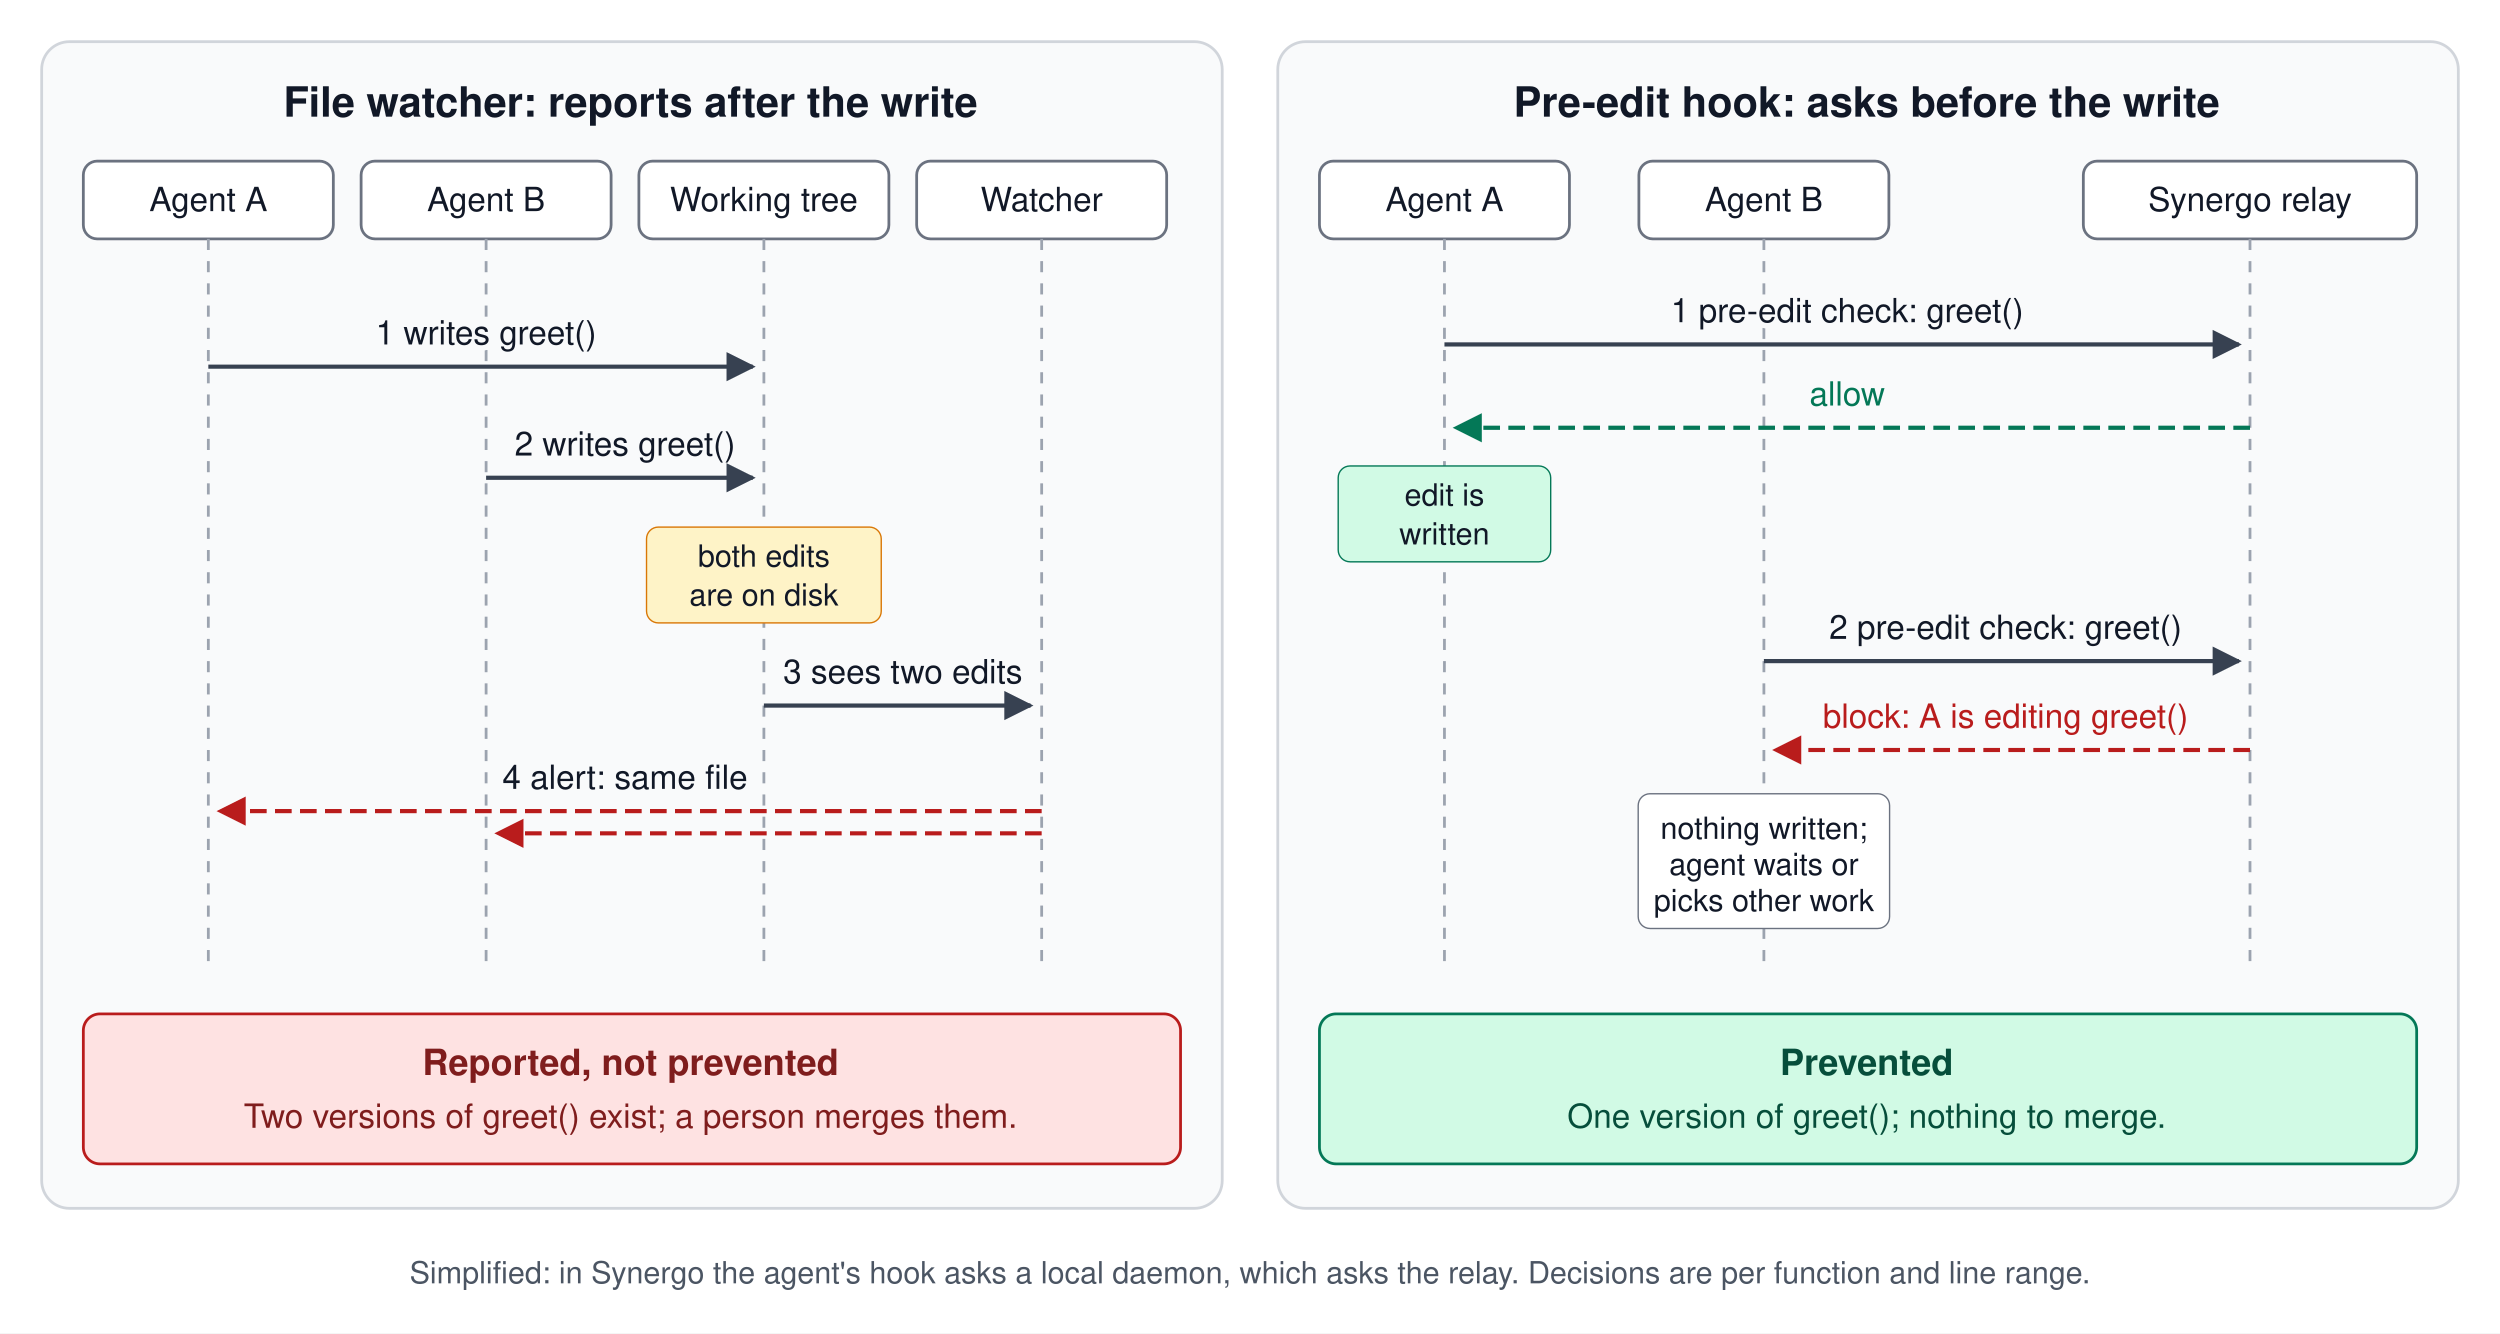
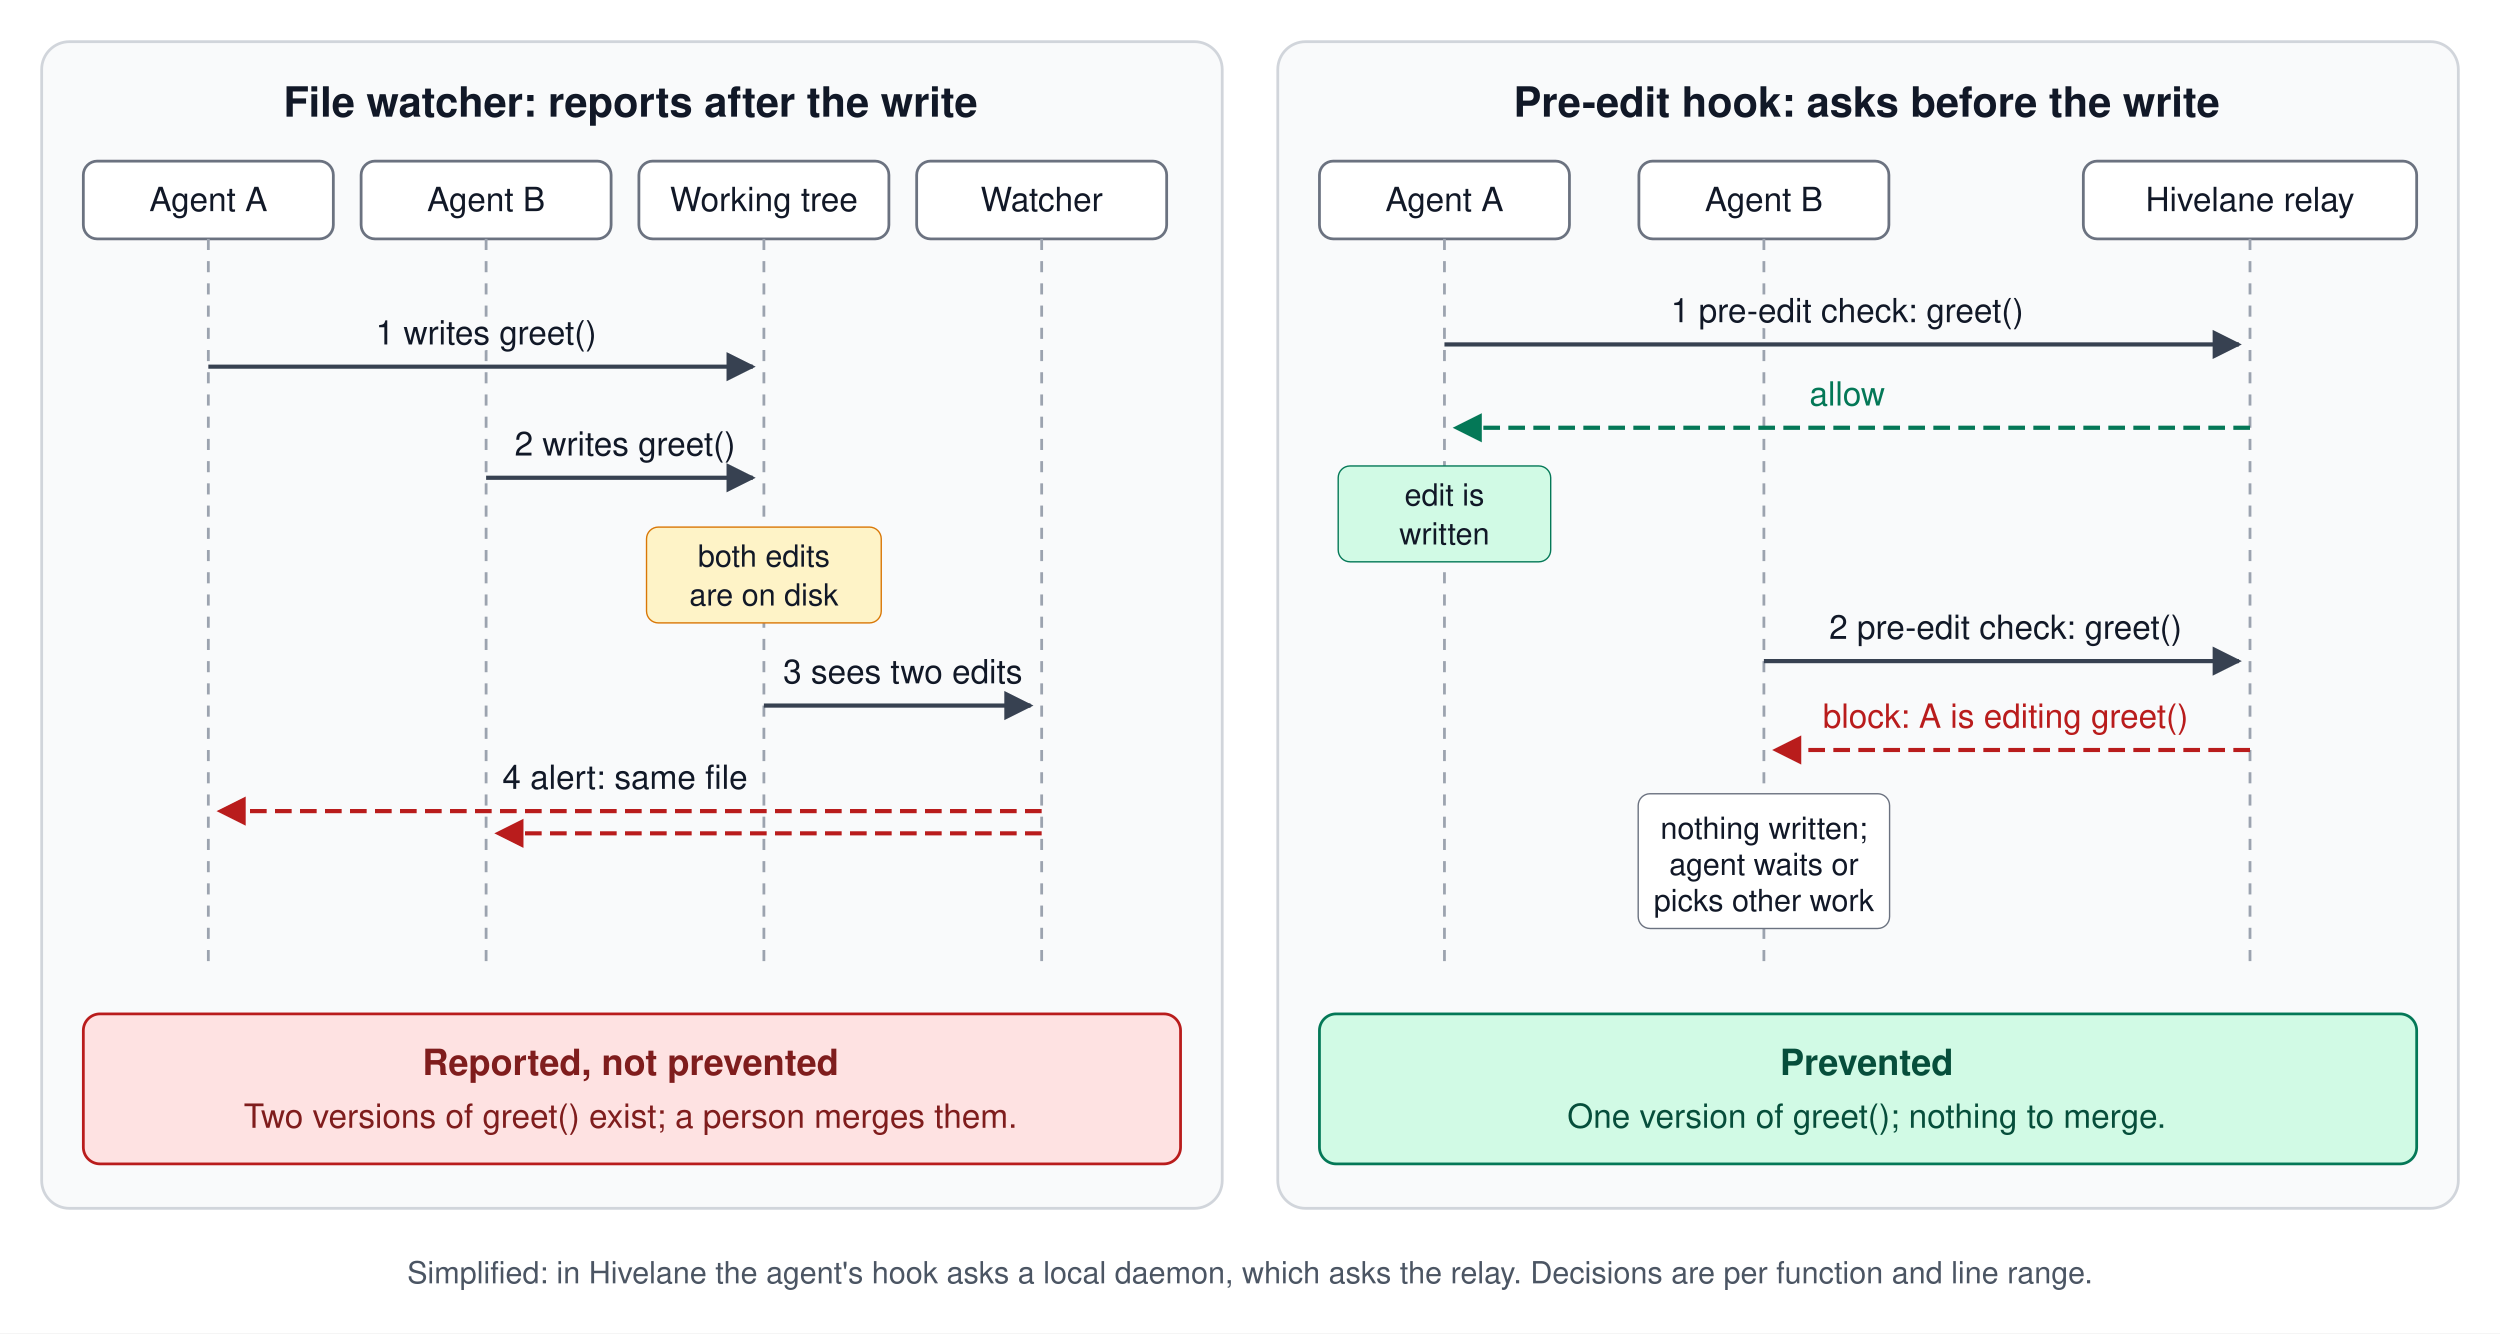
<svg xmlns="http://www.w3.org/2000/svg" viewBox="0 0 900 480" width="900" height="480" role="img" aria-labelledby="title desc" font-family="-apple-system, BlinkMacSystemFont, 'Segoe UI', Helvetica, Arial, sans-serif">
  <defs>
    <marker id="a-ink" viewBox="0 0 10 10" refX="9" refY="5" markerWidth="7" markerHeight="7" orient="auto-start-reverse">
      <path d="M0,0 L10,5 L0,10 z" fill="#374151" />
    </marker>
    <marker id="a-ok" viewBox="0 0 10 10" refX="9" refY="5" markerWidth="7" markerHeight="7" orient="auto-start-reverse">
      <path d="M0,0 L10,5 L0,10 z" fill="#047857" />
    </marker>
    <marker id="a-no" viewBox="0 0 10 10" refX="9" refY="5" markerWidth="7" markerHeight="7" orient="auto-start-reverse">
      <path d="M0,0 L10,5 L0,10 z" fill="#b91c1c" />
    </marker>
  </defs>
  <rect x="0" y="0" width="900" height="480" fill="#ffffff" />
  <rect x="15" y="15" width="425" height="420" rx="10" fill="#f9fafb" stroke="#d1d5db" />
  <rect x="460" y="15" width="425" height="420" rx="10" fill="#f9fafb" stroke="#d1d5db" />
  <text x="227" y="42" text-anchor="middle" font-size="15" font-weight="700" fill="#111827">File watcher: reports after the write</text>
  <text x="672" y="42" text-anchor="middle" font-size="15" font-weight="700" fill="#111827">Pre-edit hook: asks before the write</text>
  <g font-size="12" fill="#111827">
    <rect x="30" y="58" width="90" height="28" rx="5" fill="#ffffff" stroke="#6b7280" />
    <text x="75" y="76" text-anchor="middle">Agent A</text>
    <rect x="130" y="58" width="90" height="28" rx="5" fill="#ffffff" stroke="#6b7280" />
    <text x="175" y="76" text-anchor="middle">Agent B</text>
    <rect x="230" y="58" width="90" height="28" rx="5" fill="#ffffff" stroke="#6b7280" />
    <text x="275" y="76" text-anchor="middle">Working tree</text>
    <rect x="330" y="58" width="90" height="28" rx="5" fill="#ffffff" stroke="#6b7280" />
    <text x="375" y="76" text-anchor="middle">Watcher</text>
  </g>
  <g stroke="#9ca3af" stroke-dasharray="4 4">
    <line x1="75" y1="86" x2="75" y2="350" />
    <line x1="175" y1="86" x2="175" y2="350" />
    <line x1="275" y1="86" x2="275" y2="350" />
    <line x1="375" y1="86" x2="375" y2="350" />
  </g>
  <g font-size="12" fill="#111827" stroke="#f9fafb" stroke-width="4" paint-order="stroke" stroke-linejoin="round">
    <text x="175" y="124" text-anchor="middle">1  writes greet()</text>
    <line x1="75" y1="132" x2="271" y2="132" stroke="#374151" stroke-width="1.5" marker-end="url(#a-ink)" />
    <text x="225" y="164" text-anchor="middle">2  writes greet()</text>
    <line x1="175" y1="172" x2="271" y2="172" stroke="#374151" stroke-width="1.5" marker-end="url(#a-ink)" />
    <rect x="233" y="190" width="84" height="34" rx="4" fill="#fef3c7" stroke="#d97706" stroke-width="1" />
    <text x="275" y="204" text-anchor="middle" font-size="11" stroke="none">both edits</text>
    <text x="275" y="218" text-anchor="middle" font-size="11" stroke="none">are on disk</text>
    <text x="325" y="246" text-anchor="middle">3  sees two edits</text>
    <line x1="275" y1="254" x2="371" y2="254" stroke="#374151" stroke-width="1.5" marker-end="url(#a-ink)" />
    <text x="225" y="284" text-anchor="middle">4  alert: same file</text>
    <line x1="375" y1="292" x2="79" y2="292" stroke="#b91c1c" stroke-width="1.5" stroke-dasharray="6 3" marker-end="url(#a-no)" />
    <line x1="375" y1="300" x2="179" y2="300" stroke="#b91c1c" stroke-width="1.5" stroke-dasharray="6 3" marker-end="url(#a-no)" />
  </g>
  <rect x="30" y="365" width="395" height="54" rx="6" fill="#fee2e2" stroke="#b91c1c" />
  <text x="227" y="387" text-anchor="middle" font-size="13" font-weight="700" fill="#7f1d1d">Reported, not prevented</text>
  <text x="227" y="406" text-anchor="middle" font-size="12" fill="#7f1d1d">Two versions of greet() exist; a person merges them.</text>
  <g font-size="12" fill="#111827">
    <rect x="475" y="58" width="90" height="28" rx="5" fill="#ffffff" stroke="#6b7280" />
    <text x="520" y="76" text-anchor="middle">Agent A</text>
    <rect x="590" y="58" width="90" height="28" rx="5" fill="#ffffff" stroke="#6b7280" />
    <text x="635" y="76" text-anchor="middle">Agent B</text>
    <rect x="750" y="58" width="120" height="28" rx="5" fill="#ffffff" stroke="#6b7280" />
-     <text x="810" y="76" text-anchor="middle">Synergo relay</text>
+     <text x="810" y="76" text-anchor="middle">Hivelane relay</text>
  </g>
  <g stroke="#9ca3af" stroke-dasharray="4 4">
    <line x1="520" y1="86" x2="520" y2="350" />
    <line x1="635" y1="86" x2="635" y2="350" />
    <line x1="810" y1="86" x2="810" y2="350" />
  </g>
  <g font-size="12" fill="#111827" stroke="#f9fafb" stroke-width="4" paint-order="stroke" stroke-linejoin="round">
    <text x="665" y="116" text-anchor="middle">1  pre-edit check: greet()</text>
    <line x1="520" y1="124" x2="806" y2="124" stroke="#374151" stroke-width="1.5" marker-end="url(#a-ink)" />
    <text x="665" y="146" text-anchor="middle" fill="#047857">allow</text>
    <line x1="810" y1="154" x2="524" y2="154" stroke="#047857" stroke-width="1.5" stroke-dasharray="6 3" marker-end="url(#a-ok)" />
    <rect x="482" y="168" width="76" height="34" rx="4" fill="#d1fae5" stroke="#047857" stroke-width="1" />
    <text x="520" y="182" text-anchor="middle" font-size="11" stroke="none">edit is</text>
    <text x="520" y="196" text-anchor="middle" font-size="11" stroke="none">written</text>
    <text x="722" y="230" text-anchor="middle">2  pre-edit check: greet()</text>
    <line x1="635" y1="238" x2="806" y2="238" stroke="#374151" stroke-width="1.5" marker-end="url(#a-ink)" />
    <text x="722" y="262" text-anchor="middle" fill="#b91c1c">block: A is editing greet()</text>
    <line x1="810" y1="270" x2="639" y2="270" stroke="#b91c1c" stroke-width="1.5" stroke-dasharray="6 3" marker-end="url(#a-no)" />
    <rect x="590" y="286" width="90" height="48" rx="4" fill="#ffffff" stroke="#6b7280" stroke-width="1" />
    <text x="635" y="302" text-anchor="middle" font-size="11" stroke="none">nothing written;</text>
    <text x="635" y="315" text-anchor="middle" font-size="11" stroke="none">agent waits or</text>
    <text x="635" y="328" text-anchor="middle" font-size="11" stroke="none">picks other work</text>
  </g>
  <rect x="475" y="365" width="395" height="54" rx="6" fill="#d1fae5" stroke="#047857" />
  <text x="672" y="387" text-anchor="middle" font-size="13" font-weight="700" fill="#064e3b">Prevented</text>
  <text x="672" y="406" text-anchor="middle" font-size="12" fill="#064e3b">One version of greet(); nothing to merge.</text>
-   <text x="450" y="462" text-anchor="middle" font-size="11" fill="#4b5563">Simplified: in Synergo the agent's hook asks a local daemon, which asks the relay. Decisions are per function and line range.</text>
+   <text x="450" y="462" text-anchor="middle" font-size="11" fill="#4b5563">Simplified: in Hivelane the agent's hook asks a local daemon, which asks the relay. Decisions are per function and line range.</text>
</svg>
